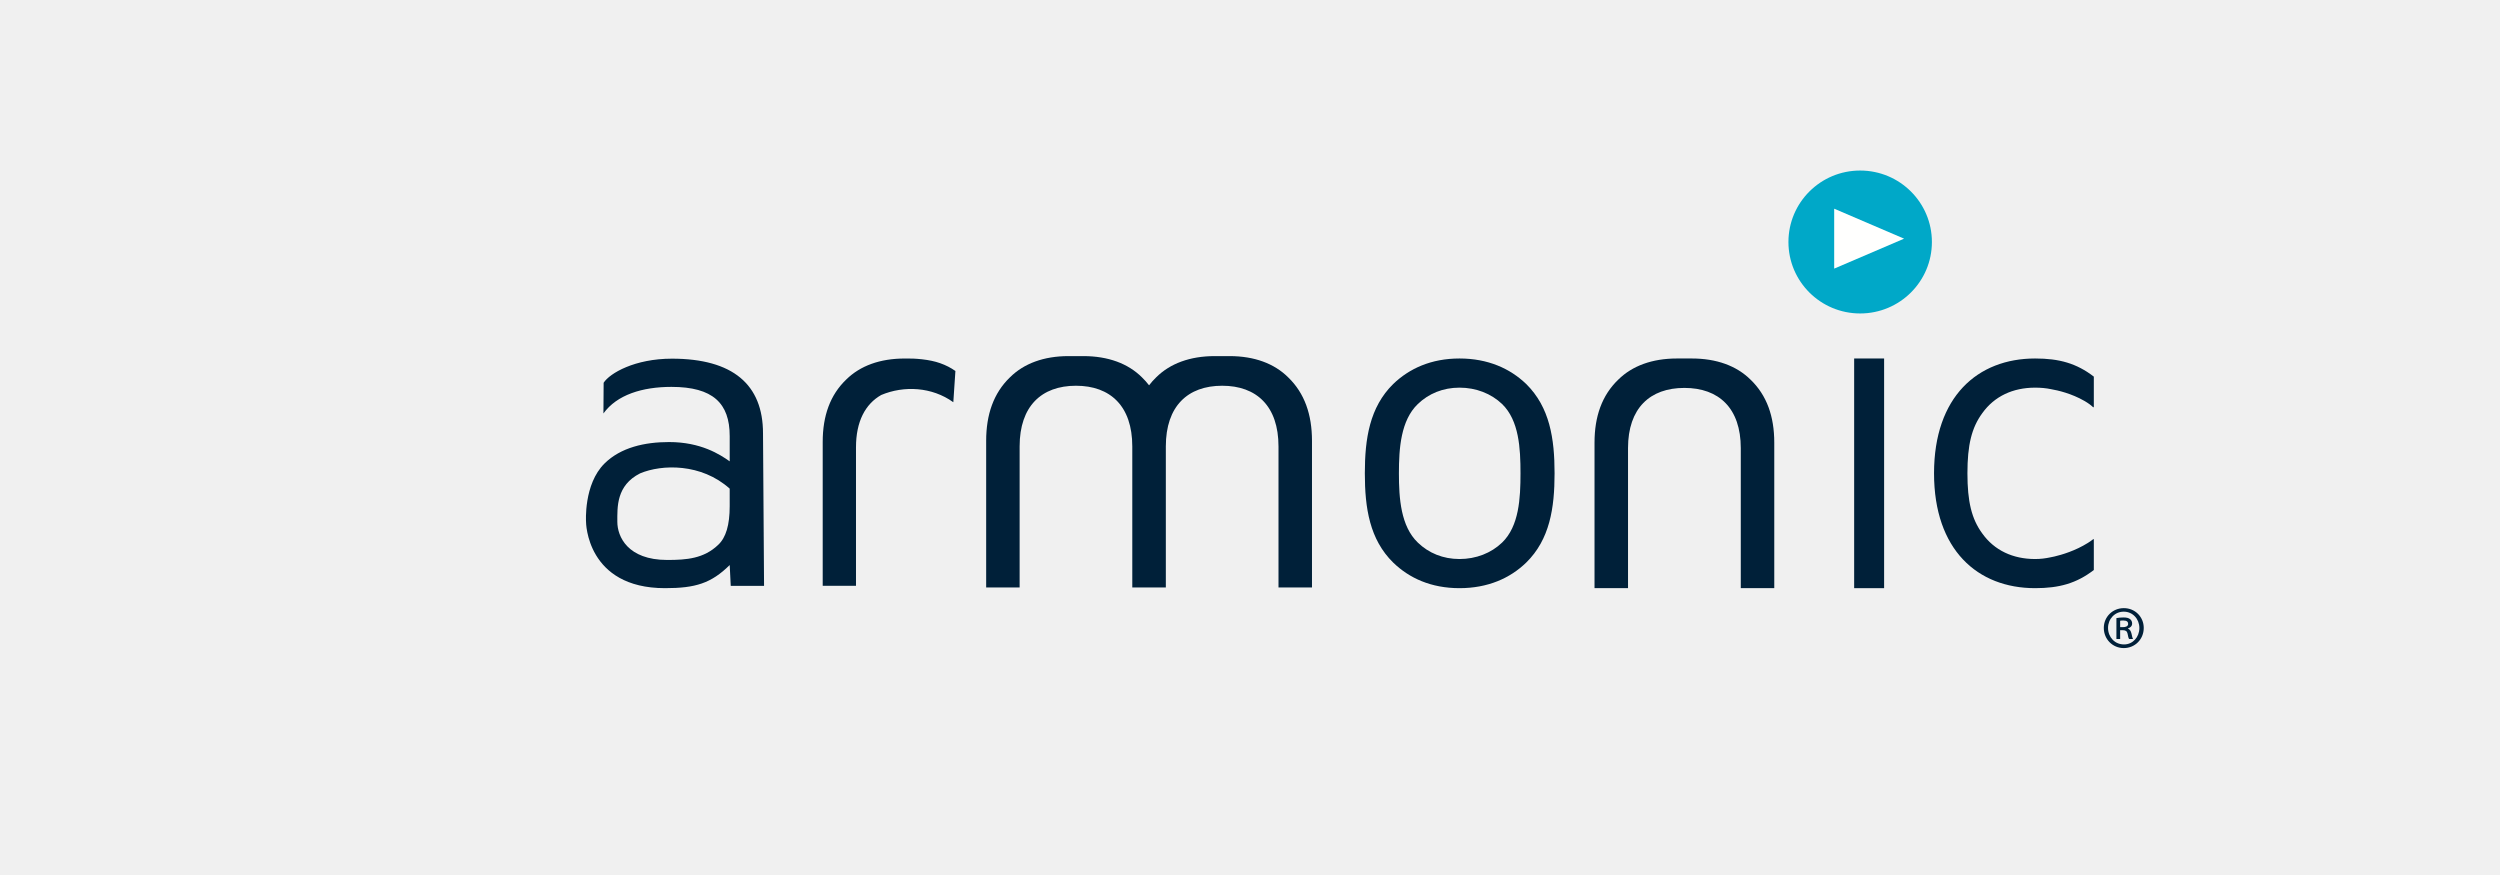
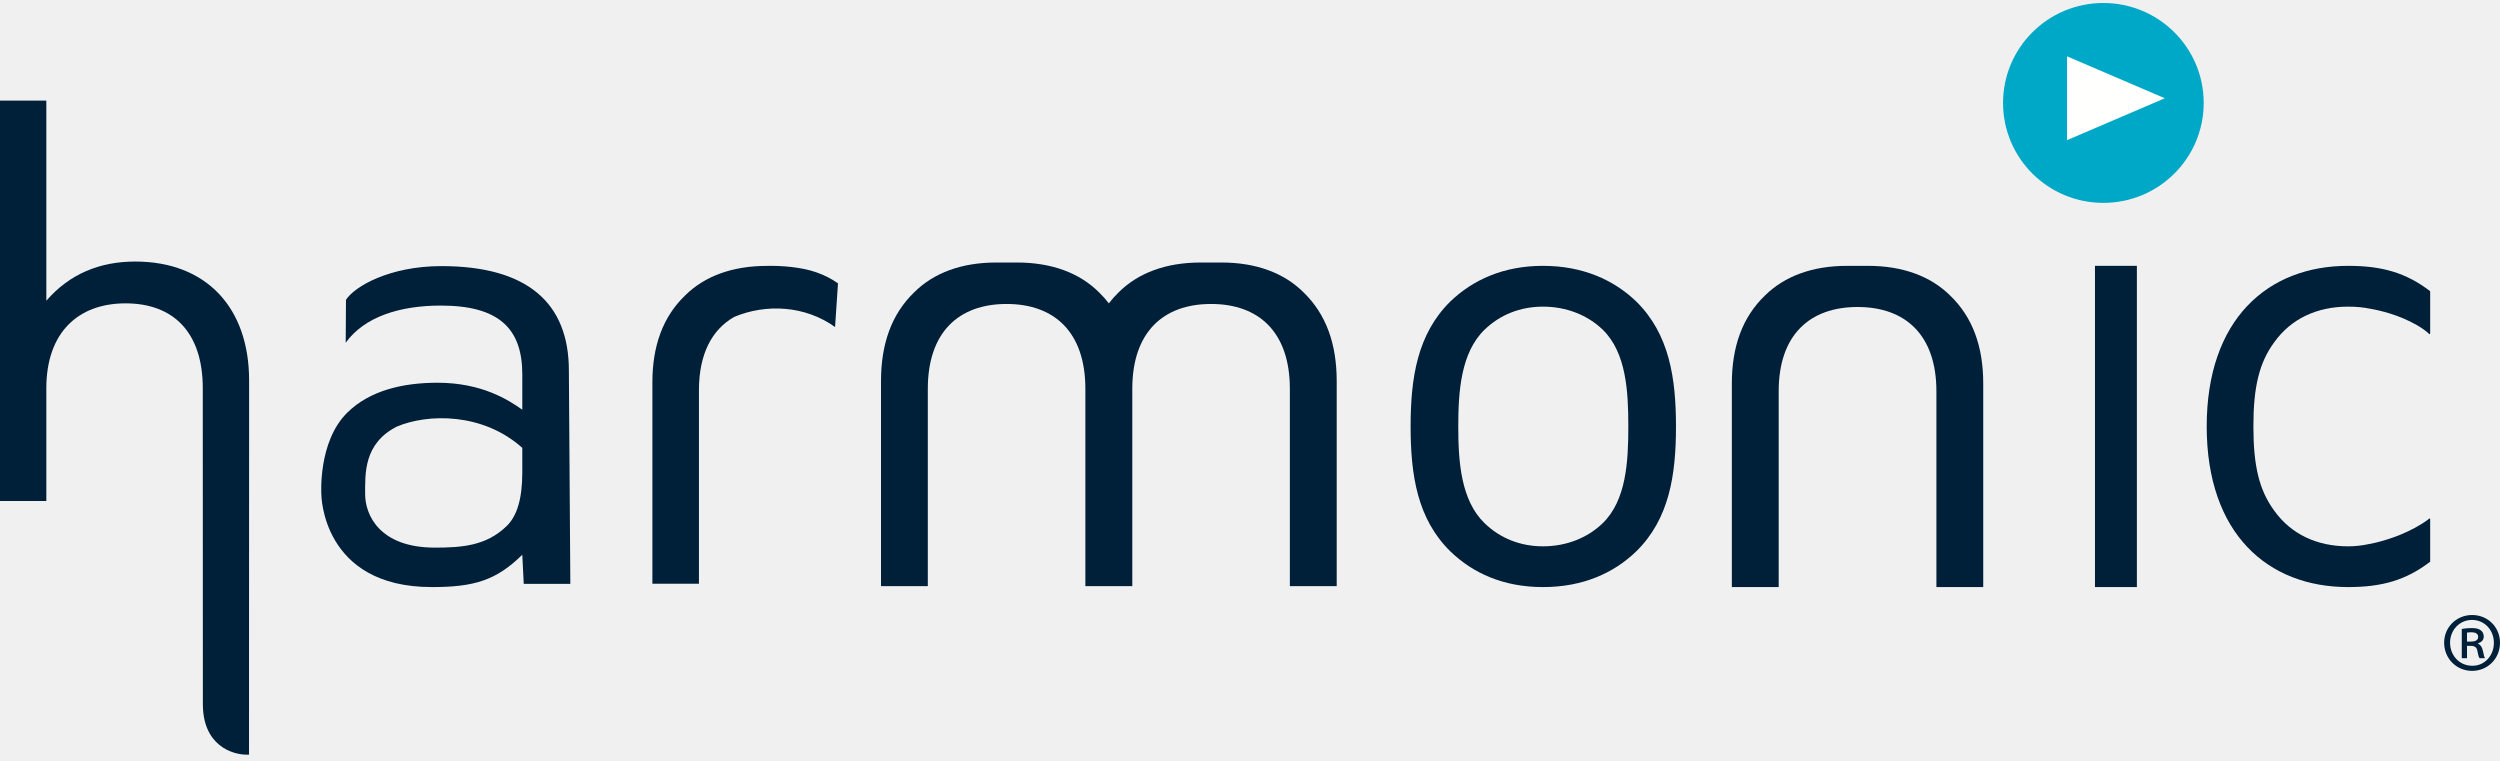
- <svg xmlns="http://www.w3.org/2000/svg" height="140" viewBox="0 0 400 140" width="400">
-   <mask id="a" fill="#fff" />
-   <g fill="none" fill-rule="nonzero" transform="translate(57 27)">
-     <path d="m28.487 75.095.011-42.813c0-8.293-4.864-13.601-13.032-13.601-4.051 0-7.51 1.418-10.165 4.483v-22.891h-5.301v45.804h5.301v-12.894c0-6.358 3.608-9.718 9.063-9.718 5.449 0 8.835 3.287 8.835 9.718l.009 36.124c0 4.719 3.329 5.787 5.019 5.787z" fill="#002039" mask="url(#a)" transform="translate(0 11.18436)" />
-     <path d="m187.187 63.019c-2.572 2.494-6.125 4.087-10.667 4.087-4.532 0-8.028-1.594-10.603-4.087-3.782-3.71-4.543-8.74-4.543-14.29 0-5.535.76-10.564 4.543-14.293 2.575-2.473 6.071-4.078 10.603-4.078 4.543 0 8.096 1.606 10.667 4.078 3.785 3.728 4.544 8.758 4.544 14.293 0 5.55-.759 10.58-4.544 14.29m-3.852-25.375c-1.742-1.668-4.165-2.62-6.815-2.62-2.642 0-4.933.952-6.668 2.62-2.73 2.629-3.026 7.078-3.026 11.085 0 4.013.296 8.464 3.026 11.084 1.735 1.677 4.026 2.631 6.668 2.631 2.65 0 5.073-.954 6.815-2.631 2.715-2.621 2.945-7.072 2.945-11.084 0-4.006-.23-8.456-2.945-11.085" fill="#002039" />
-     <path d="m212.503 35.066c5.511 0 9.022 3.235 9.022 9.638v22.402h5.358v-23.285c0-4.188-1.186-7.574-3.798-10.078-2.235-2.211-5.438-3.385-9.385-3.385h-2.392c-3.949 0-7.151 1.175-9.386 3.385-2.611 2.505-3.798 5.89-3.798 10.078v23.285h5.36v-22.402c0-6.403 3.509-9.638 9.02-9.638" fill="#002039" />
-     <g transform="translate(100.6592)">
-       <path d="m48.46 33.387c-2.233-2.227-5.433-3.41-9.378-3.41h-2.39c-3.944 0-7.144 1.184-9.377 3.41-.411.398-.783.82-1.124 1.262-.342-.442-.713-.864-1.125-1.262-2.233-2.227-5.433-3.41-9.377-3.41h-2.39c-3.945 0-7.144 1.184-9.378 3.41-2.609 2.523-3.794 5.934-3.794 10.153v23.458h5.354v-22.569c0-6.45 3.507-9.71 9.013-9.71 5.507 0 9.013 3.259 9.013 9.71v22.569h5.367v-22.569c0-6.45 3.507-9.71 9.014-9.71 5.505 0 9.012 3.259 9.012 9.71v22.569h5.359v-23.458c0-4.219-1.188-7.63-3.799-10.153" fill="#002039" />
-       <path d="m128.49 11.722c0-6.317 5.134-11.435 11.474-11.435 6.344 0 11.481 5.118 11.481 11.435 0 6.315-5.137 11.432-11.481 11.432-6.34 0-11.474-5.117-11.474-11.432" fill="#00a8c8" />
-     </g>
-     <path d="m247.654 11.186-11.184 4.792v-9.587z" fill="#fffffe" />
-     <g fill="#002039">
-       <path d="m239.665 67.106h4.793v-36.749h-4.793z" />
-       <path d="m271.72 62.037c-.335.078-.571.123-.703.146-.74.157-1.515.261-2.396.261-3.562 0-6.527-1.386-8.455-4.087-1.714-2.335-2.377-5.105-2.377-9.628 0-4.517.664-7.287 2.377-9.62 1.928-2.702 4.894-4.085 8.455-4.085.929 0 1.759.079 2.535.242 1.11.191 3.27.686 5.338 1.874.668.383 1.12.732 1.434 1.043l.083-.076v-4.848c-2.775-2.132-5.545-2.901-9.39-2.901-9.203 0-16.175 6.122-16.175 18.371 0 12.257 6.971 18.377 16.175 18.377 3.844 0 6.615-.77 9.39-2.905v-4.899l-.062-.058c-.24.193-.526.396-.873.614-2.036 1.279-4.208 1.91-5.356 2.179" />
-       <path d="m87.736 30.363c-3.924 0-7.107 1.163-9.328 3.352-2.595 2.48-3.775 5.833-3.775 9.98v23.032h5.326v-22.158c0-4.133 1.489-6.924 4.037-8.372 3.637-1.527 8.114-1.303 11.535 1.16l.334-5c-.748-.521-1.487-.911-2.47-1.258-1.699-.599-3.966-.777-5.66-.737zm-27.985 23.633c0 2.984-.593 5.026-1.851 6.189-2.296 2.189-5.03 2.408-8.146 2.408-6.349 0-7.981-3.761-7.981-6.107 0-2.346-.18-5.816 3.638-7.746 3.518-1.477 9.797-1.623 14.339 2.441zm-9.252-23.609c-5.925 0-9.924 2.32-10.918 3.854l-.032 4.912c2.149-2.982 6.208-4.251 10.877-4.251 6.657 0 9.326 2.627 9.326 7.87v4.043c-1.559-1.101-4.612-3.086-9.696-3.086-3.924 0-7.73.866-10.321 3.418-3.38 3.328-2.968 9.366-2.968 9.366s.032 10.593 12.636 10.593c4.882 0 7.384-.781 10.35-3.699l.166 3.335h5.33l-.167-24.408c0-7.797-4.817-11.948-14.581-11.948z" />
-       <path d="m282.225 73.346h.419c.439 0 .859-.121.859-.525 0-.322-.2-.544-.8-.544-.239 0-.379.021-.479.041zm0 1.895h-.599v-3.347c.34-.061.679-.101 1.138-.101.559 0 .819.101 1.039.262.199.141.339.403.339.706 0 .423-.3.665-.659.786v.04c.3.121.46.383.56.806.1.504.16.726.239.847h-.619c-.1-.121-.18-.423-.26-.887-.08-.363-.319-.524-.779-.524h-.4zm.559-4.375c-1.418 0-2.497 1.169-2.497 2.601 0 1.472 1.079 2.641 2.537 2.641 1.418.02 2.476-1.169 2.476-2.621 0-1.452-1.058-2.621-2.496-2.621zm.04-.564c1.777 0 3.175 1.391 3.175 3.165 0 1.814-1.398 3.226-3.195 3.226-1.778 0-3.196-1.411-3.196-3.226 0-1.775 1.418-3.165 3.196-3.165z" />
-     </g>
-   </g>
+ <svg xmlns="http://www.w3.org/2000/svg" width="240" height="73" viewBox="0 0 240 73" fill="none">
+   <path d="M23.905 72.448L23.915 36.521C23.915 29.562 19.833 25.108 12.979 25.108C9.579 25.108 6.676 26.298 4.448 28.869V9.66H0V48.097H4.448V37.277C4.448 31.942 7.476 29.122 12.054 29.122C16.626 29.122 19.467 31.88 19.467 37.277L19.475 67.591C19.475 71.552 22.268 72.448 23.687 72.448H23.905Z" fill="#002039" />
+   <path d="M157.08 52.929C154.922 55.022 151.941 56.359 148.129 56.359C144.325 56.359 141.392 55.022 139.231 52.929C136.057 49.816 135.419 45.595 135.419 40.937C135.419 36.293 136.057 32.072 139.231 28.943C141.392 26.868 144.325 25.521 148.129 25.521C151.941 25.521 154.922 26.868 157.08 28.943C160.257 32.072 160.894 36.293 160.894 40.937C160.894 45.595 160.257 49.816 157.08 52.929V52.929ZM153.848 31.635C152.386 30.236 150.353 29.437 148.129 29.437C145.911 29.437 143.989 30.236 142.533 31.635C140.242 33.842 139.994 37.575 139.994 40.937C139.994 44.305 140.242 48.04 142.533 50.239C143.989 51.647 145.911 52.447 148.129 52.447C150.353 52.447 152.386 51.647 153.848 50.239C156.126 48.04 156.319 44.305 156.319 40.937C156.319 37.575 156.126 33.842 153.848 31.635Z" fill="#002039" />
+   <path d="M178.324 29.472C182.949 29.472 185.895 32.187 185.895 37.56V56.359H190.391V36.819C190.391 33.305 189.396 30.464 187.204 28.362C185.329 26.507 182.641 25.521 179.328 25.521H177.321C174.007 25.521 171.32 26.507 169.444 28.362C167.253 30.464 166.257 33.305 166.257 36.819V56.359H170.754V37.56C170.754 32.187 173.699 29.472 178.324 29.472Z" fill="#002039" />
+   <path d="M125.135 28.063C123.261 26.194 120.576 25.201 117.266 25.201H115.26C111.95 25.201 109.265 26.194 107.392 28.063C107.047 28.396 106.734 28.751 106.448 29.122C106.161 28.751 105.85 28.396 105.504 28.063C103.631 26.194 100.945 25.201 97.636 25.201H95.63C92.32 25.201 89.635 26.194 87.761 28.063C85.572 30.18 84.577 33.042 84.577 36.583V56.268H89.07V37.329C89.07 31.916 92.012 29.181 96.633 29.181C101.254 29.181 104.196 31.916 104.196 37.329V56.268H108.7V37.329C108.7 31.916 111.643 29.181 116.264 29.181C120.884 29.181 123.826 31.916 123.826 37.329V56.268H128.323V36.583C128.323 33.042 127.326 30.18 125.135 28.063" fill="#002039" />
+   <path d="M192.293 9.882C192.293 4.582 196.601 0.287 201.921 0.287C207.245 0.287 211.555 4.582 211.555 9.882C211.555 15.182 207.245 19.476 201.921 19.476C196.601 19.476 192.293 15.182 192.293 9.882" fill="#00A8C8" />
+   <path d="M207.821 9.433L198.436 13.454V5.409L207.821 9.433Z" fill="#FFFFFE" />
+   <path d="M201.117 56.359H205.14V25.521H201.117V56.359Z" fill="#002039" />
+   <path d="M228.017 52.105C227.735 52.17 227.538 52.208 227.427 52.228C226.806 52.36 226.155 52.447 225.417 52.447C222.428 52.447 219.939 51.284 218.321 49.017C216.883 47.057 216.326 44.733 216.326 40.937C216.326 37.147 216.883 34.823 218.321 32.865C219.939 30.598 222.428 29.437 225.417 29.437C226.196 29.437 226.893 29.503 227.544 29.64C228.475 29.8 230.288 30.216 232.023 31.213C232.583 31.535 232.963 31.827 233.227 32.088L233.296 32.024V27.956C230.968 26.167 228.643 25.521 225.417 25.521C217.694 25.521 211.844 30.658 211.844 40.937C211.844 51.223 217.694 56.359 225.417 56.359C228.643 56.359 230.968 55.712 233.296 53.921V49.81L233.244 49.762C233.042 49.923 232.803 50.094 232.511 50.276C230.803 51.349 228.98 51.88 228.017 52.105" fill="#002039" />
+   <path d="M73.624 25.526C70.332 25.526 67.661 26.502 65.797 28.339C63.619 30.42 62.629 33.233 62.629 36.714V56.041H67.099V37.447C67.099 33.979 68.348 31.637 70.487 30.422C73.539 29.14 77.296 29.328 80.166 31.395L80.447 27.2C79.819 26.763 79.199 26.435 78.374 26.144C76.948 25.642 75.046 25.492 73.624 25.526V25.526ZM50.14 45.357C50.14 47.861 49.642 49.575 48.587 50.551C46.661 52.388 44.366 52.572 41.751 52.572C36.423 52.572 35.054 49.416 35.054 47.447C35.054 45.478 34.903 42.566 38.107 40.947C41.059 39.707 46.328 39.585 50.14 42.995V45.357ZM42.376 25.546C37.404 25.546 34.049 27.492 33.214 28.78L33.187 32.902C34.99 30.4 38.397 29.335 42.315 29.335C47.901 29.335 50.14 31.54 50.14 35.939V39.332C48.832 38.408 46.27 36.742 42.004 36.742C38.711 36.742 35.517 37.469 33.342 39.61C30.506 42.403 30.851 47.47 30.851 47.47C30.851 47.47 30.878 56.359 41.455 56.359C45.552 56.359 47.651 55.704 50.14 53.255L50.28 56.053H54.752L54.612 35.572C54.612 29.028 50.57 25.546 42.376 25.546V25.546Z" fill="#002039" />
+   <path d="M236.832 61.595H237.184C237.553 61.595 237.905 61.494 237.905 61.155C237.905 60.885 237.737 60.698 237.234 60.698C237.034 60.698 236.916 60.716 236.832 60.732V61.595ZM236.832 63.185H236.33V60.377C236.615 60.326 236.899 60.293 237.285 60.293C237.754 60.293 237.972 60.377 238.157 60.512C238.324 60.631 238.441 60.851 238.441 61.105C238.441 61.46 238.19 61.663 237.888 61.764V61.798C238.14 61.899 238.274 62.12 238.358 62.475C238.441 62.898 238.492 63.084 238.559 63.185H238.039C237.955 63.084 237.888 62.83 237.821 62.441C237.754 62.137 237.553 62.001 237.168 62.001H236.832V63.185ZM237.302 59.514C236.112 59.514 235.206 60.495 235.206 61.697C235.206 62.932 236.112 63.913 237.336 63.913C238.525 63.93 239.413 62.932 239.413 61.714C239.413 60.495 238.525 59.514 237.319 59.514H237.302ZM237.336 59.041C238.827 59.041 240 60.208 240 61.697C240 63.219 238.827 64.404 237.319 64.404C235.826 64.404 234.637 63.219 234.637 61.697C234.637 60.208 235.826 59.041 237.319 59.041H237.336Z" fill="#002039" />
</svg>
